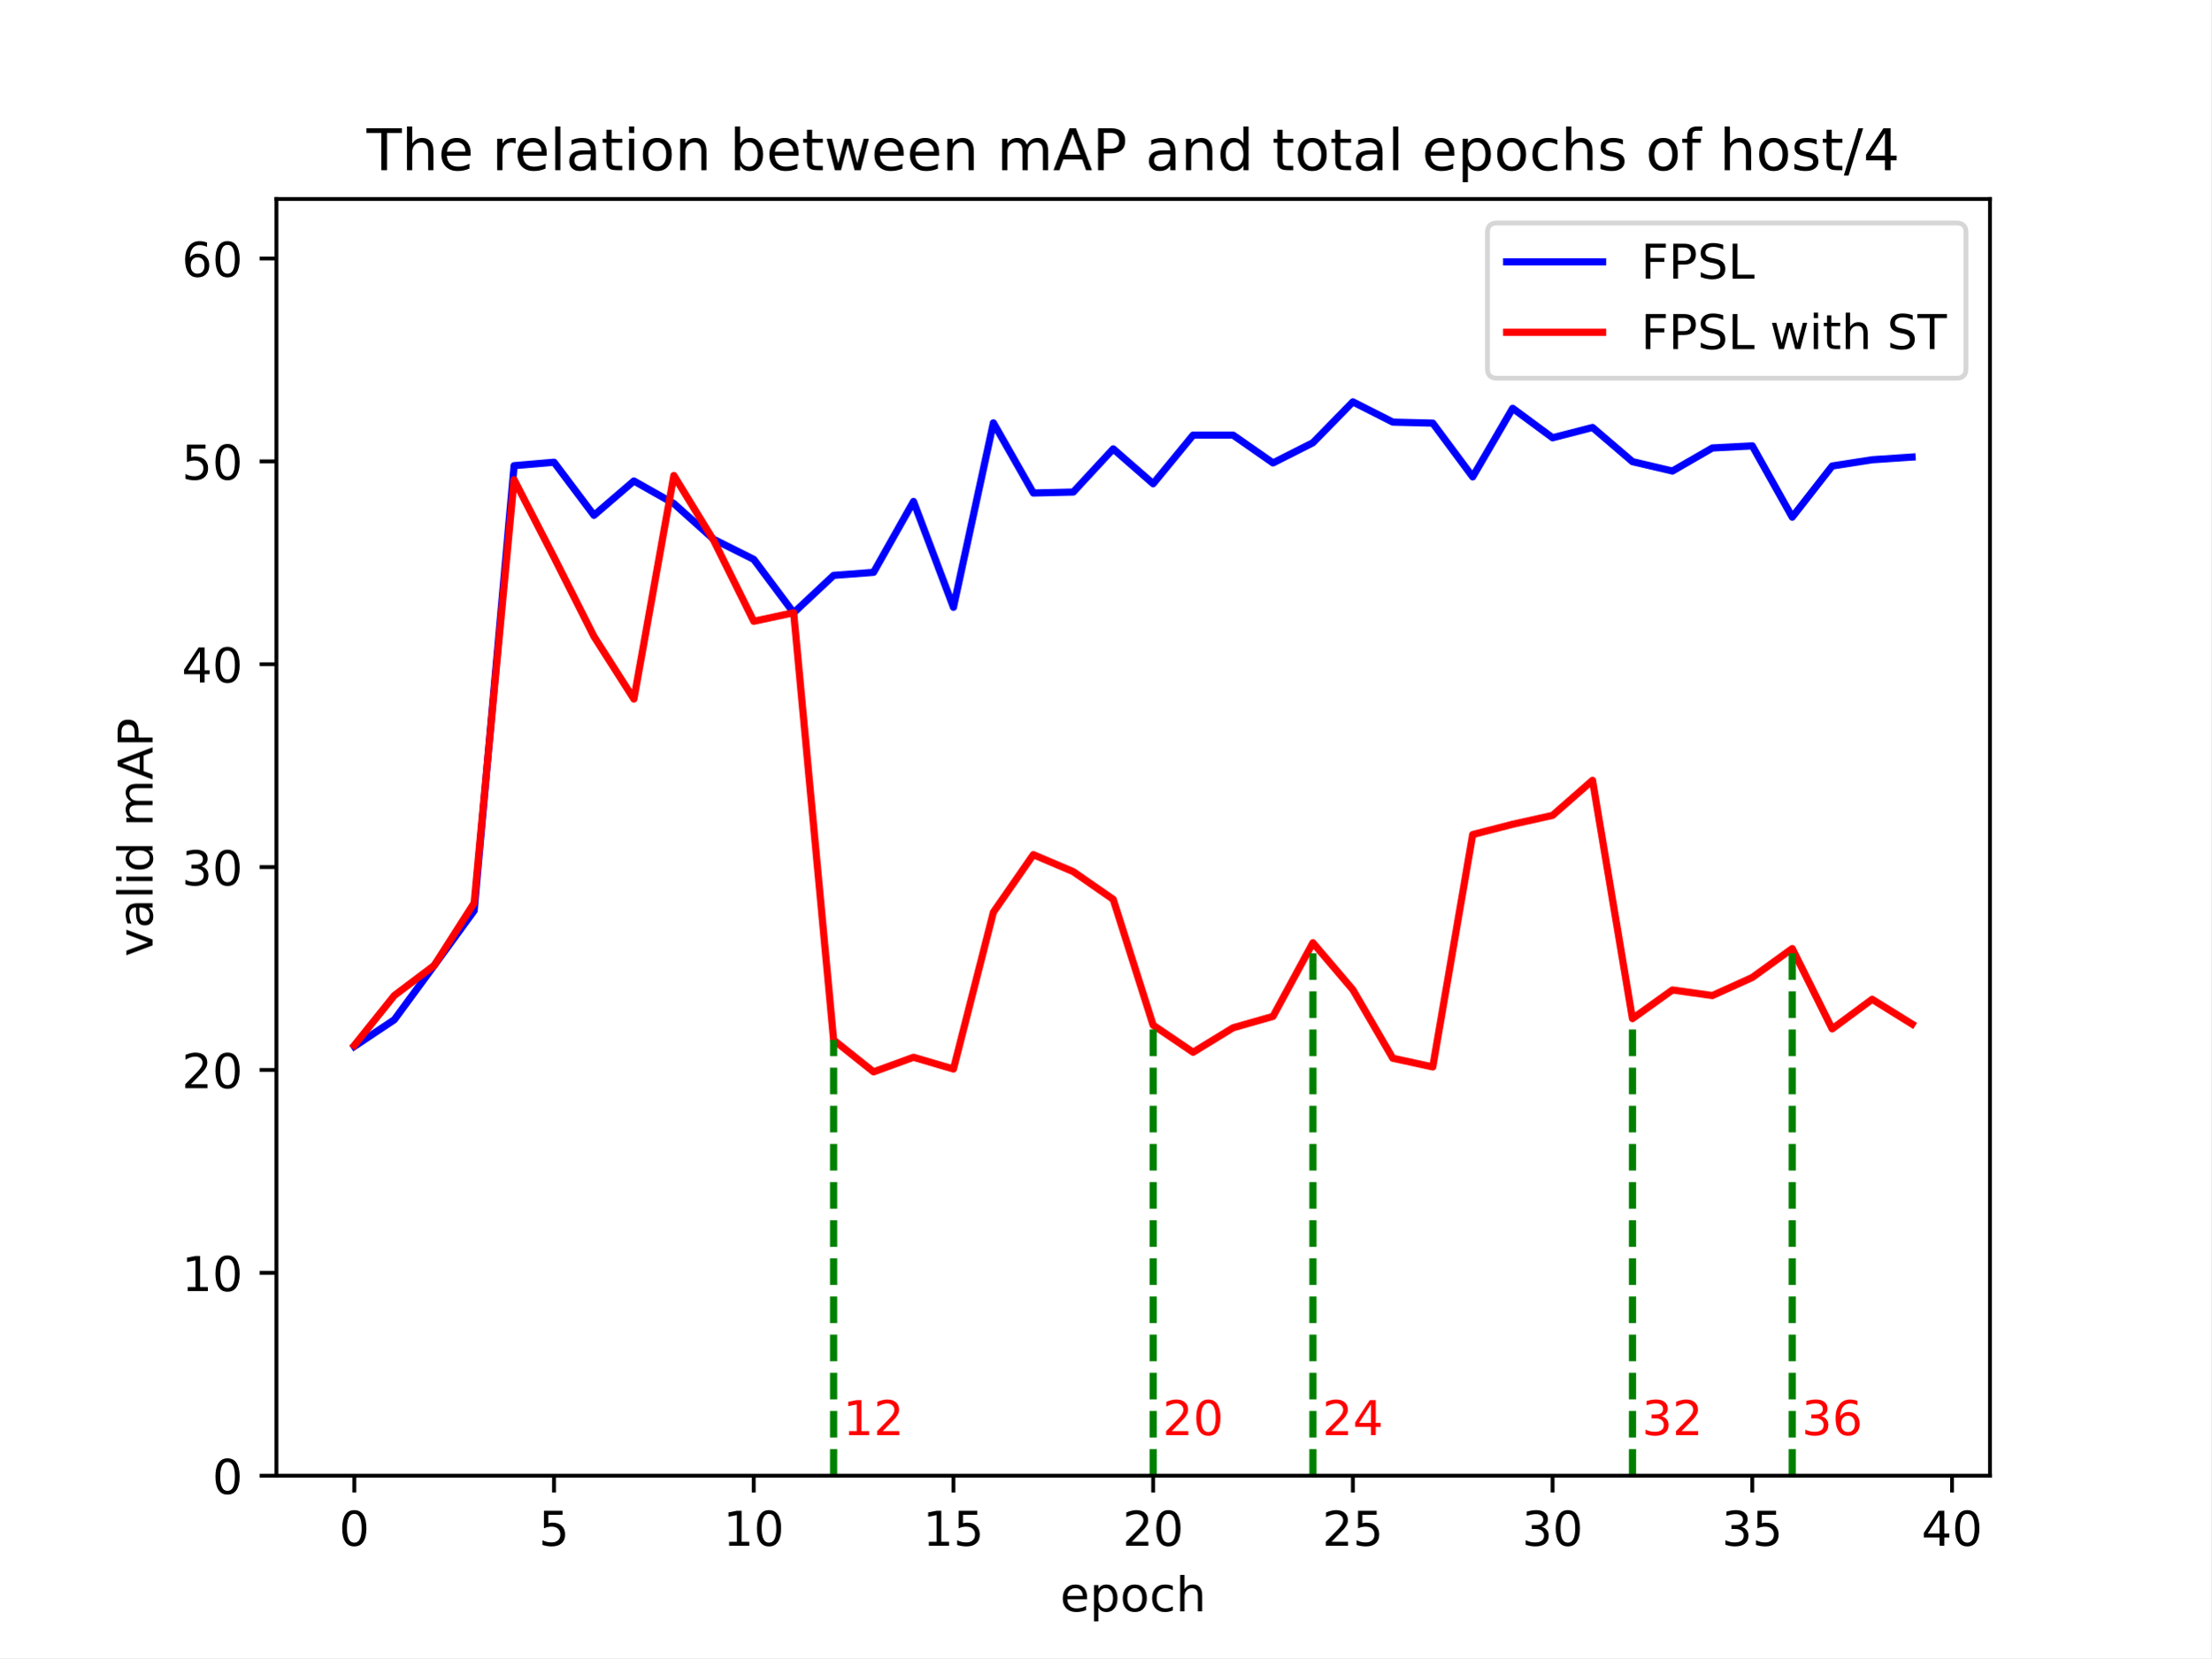
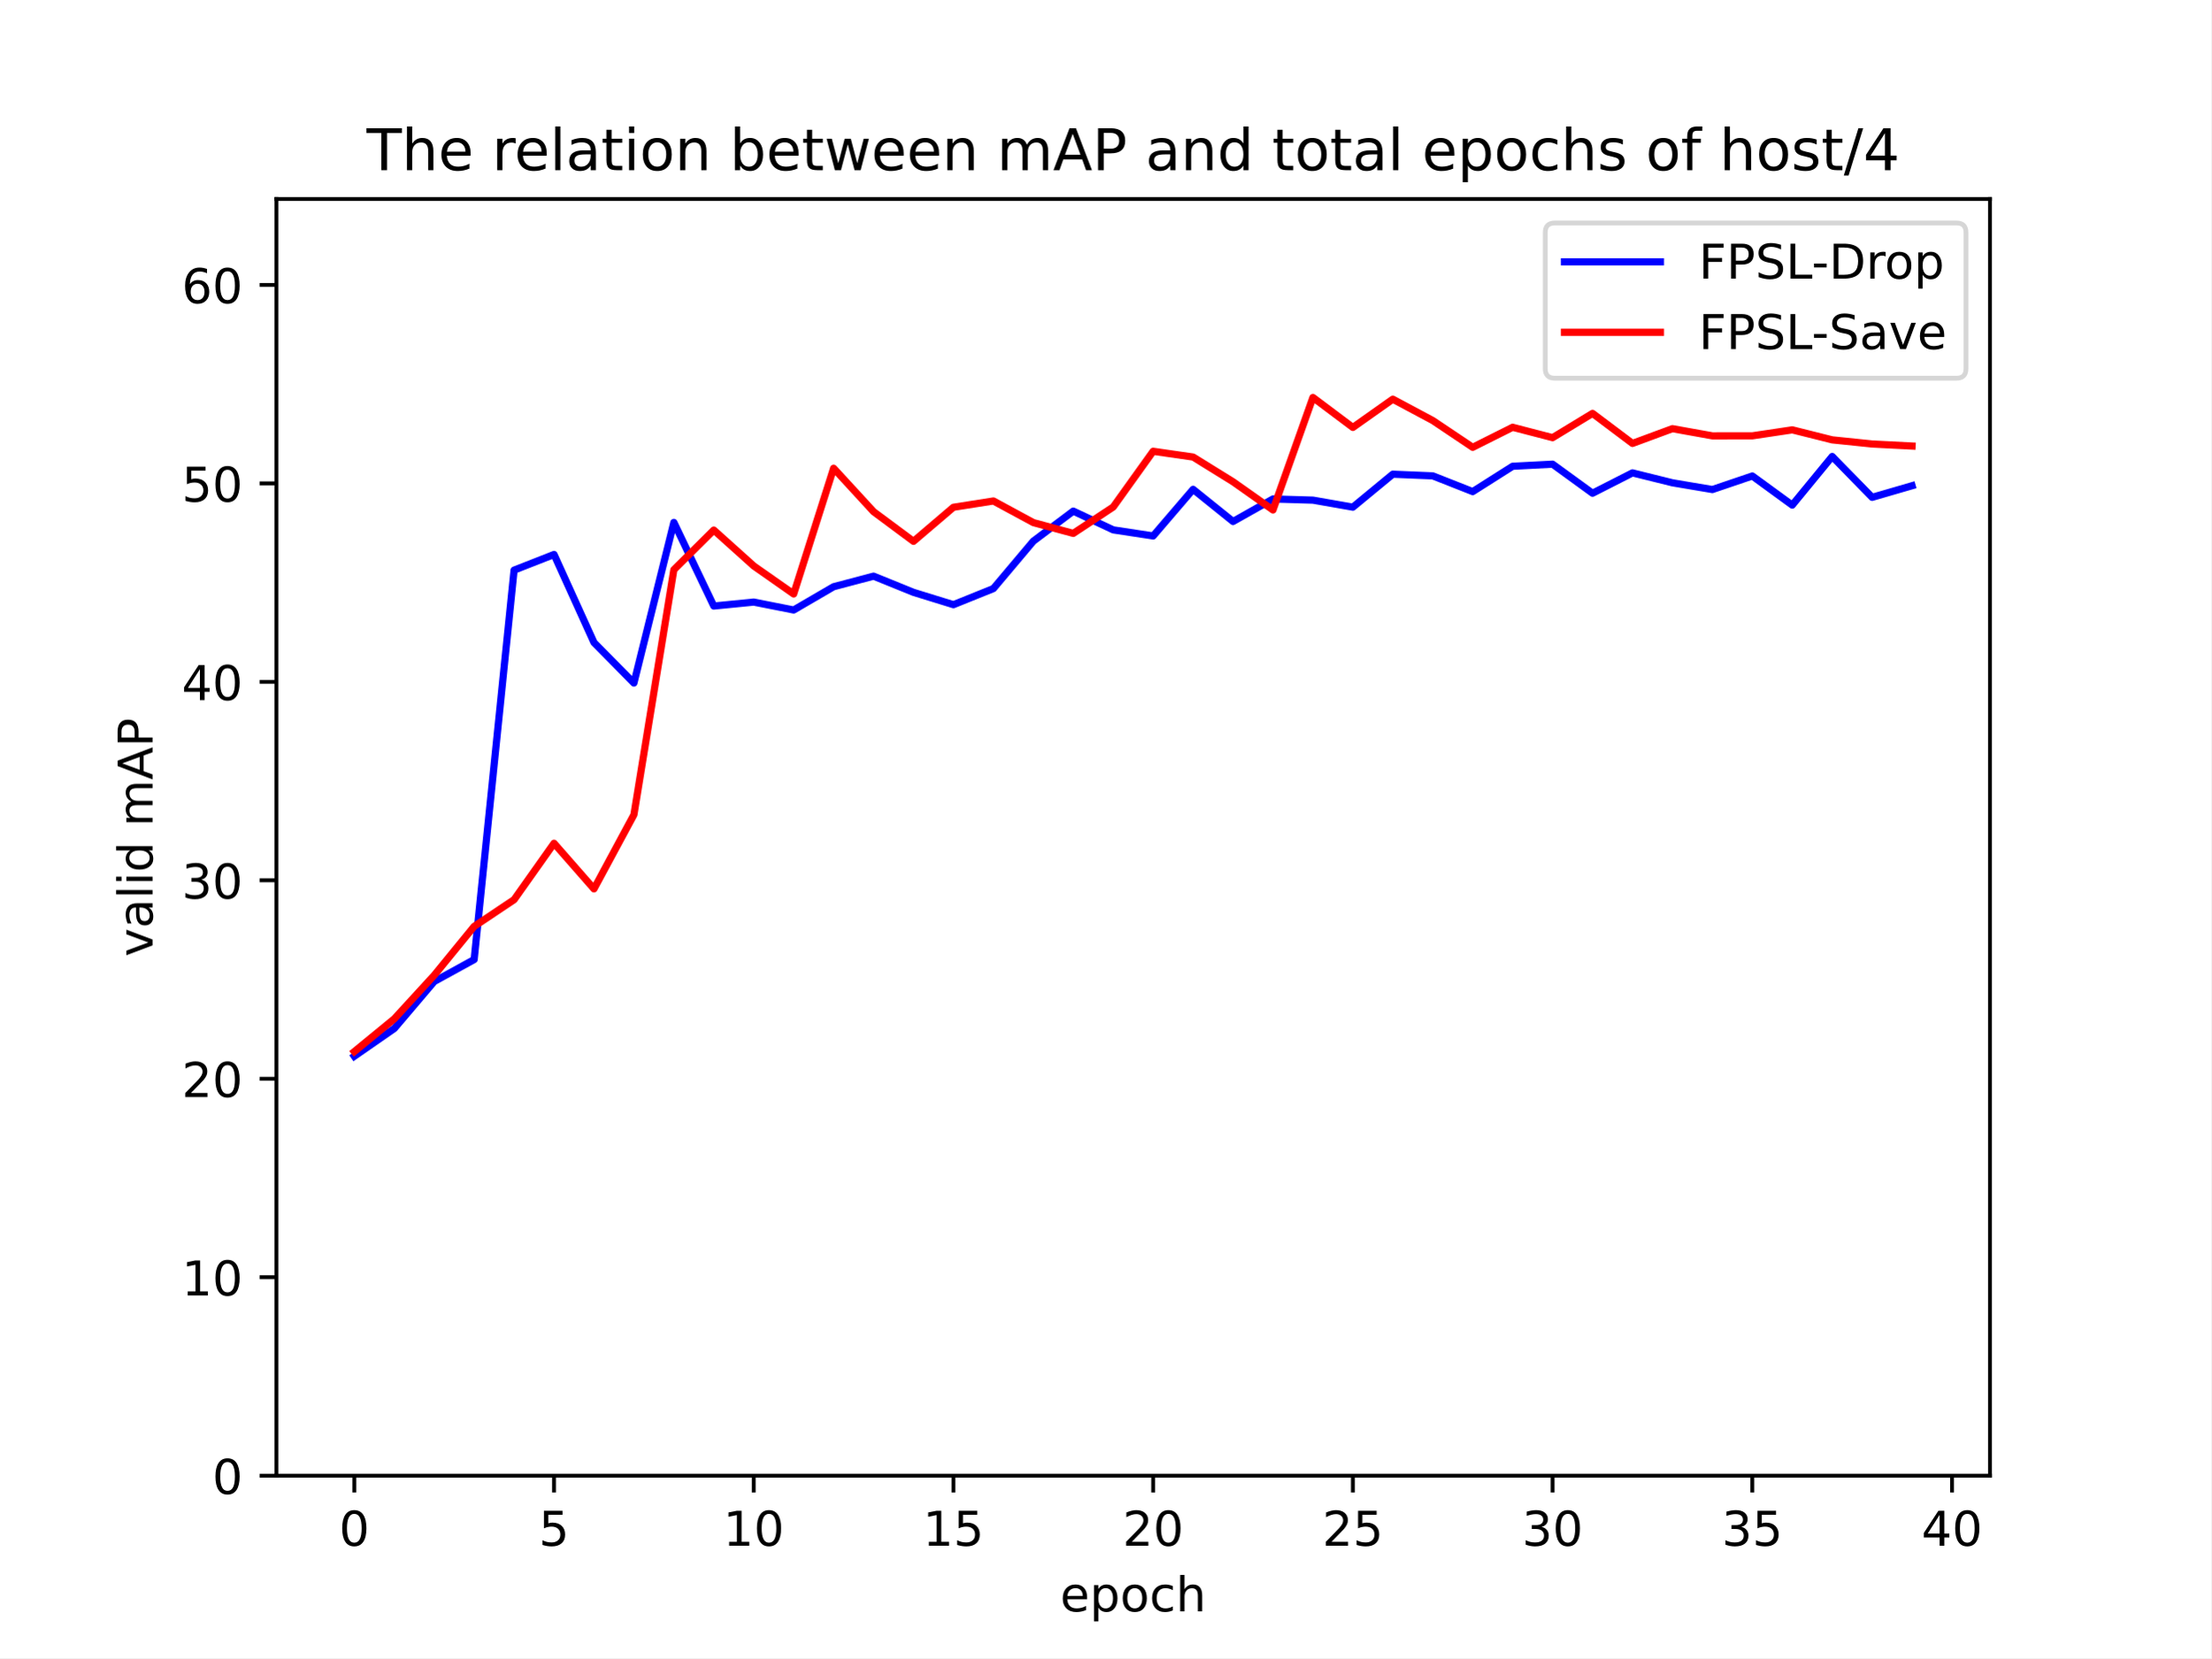
<svg xmlns="http://www.w3.org/2000/svg" xmlns:xlink="http://www.w3.org/1999/xlink" width="460.8pt" height="345.6pt" viewBox="0 0 460.8 345.6" version="1.1">
  <defs>
    <style type="text/css">*{stroke-linejoin: round; stroke-linecap: butt}</style>
  </defs>
  <g id="figure_1">
    <g id="patch_1">
      <path d="M 0 345.6  L 460.8 345.6  L 460.8 0  L 0 0  z " style="fill: #ffffff" />
    </g>
    <g id="axes_1">
      <g id="patch_2">
        <path d="M 57.6 307.584  L 414.72 307.584  L 414.72 41.472  L 57.6 41.472  z " style="fill: #ffffff" />
      </g>
      <g id="matplotlib.axis_1">
        <g id="xtick_1">
          <g id="line2d_1">
            <defs>
-               <path id="m790836c23d" d="M 0 0  L 0 3.5  " style="stroke: #000000; stroke-width: 0.8" />
+               <path id="m283489d5fb" d="M 0 0  L 0 3.5  " style="stroke: #000000; stroke-width: 0.8" />
            </defs>
            <g>
-               <use xlink:href="#m790836c23d" x="73.833" y="307.584" style="stroke: #000000; stroke-width: 0.8" />
+               <use xlink:href="#m283489d5fb" x="73.833" y="307.584" style="stroke: #000000; stroke-width: 0.8" />
            </g>
          </g>
          <g id="text_1">
            <g transform="translate(70.65148 322.1824) scale(0.1 -0.1)">
              <defs>
                <path id="DejaVuSans-30" d="M 2034 4250  Q 1547 4250 1301 3770  Q 1056 3291 1056 2328  Q 1056 1369 1301 889  Q 1547 409 2034 409  Q 2525 409 2770 889  Q 3016 1369 3016 2328  Q 3016 3291 2770 3770  Q 2525 4250 2034 4250  z M 2034 4750  Q 2819 4750 3233 4129  Q 3647 3509 3647 2328  Q 3647 1150 3233 529  Q 2819 -91 2034 -91  Q 1250 -91 836 529  Q 422 1150 422 2328  Q 422 3509 836 4129  Q 1250 4750 2034 4750  z " transform="scale(0.015625)" />
              </defs>
              <use xlink:href="#DejaVuSans-30" />
            </g>
          </g>
        </g>
        <g id="xtick_2">
          <g id="line2d_2">
            <g>
-               <use xlink:href="#m790836c23d" x="115.455" y="307.584" style="stroke: #000000; stroke-width: 0.8" />
+               <use xlink:href="#m283489d5fb" x="115.455" y="307.584" style="stroke: #000000; stroke-width: 0.8" />
            </g>
          </g>
          <g id="text_2">
            <g transform="translate(112.2739 322.1824) scale(0.1 -0.1)">
              <defs>
                <path id="DejaVuSans-35" d="M 691 4666  L 3169 4666  L 3169 4134  L 1269 4134  L 1269 2991  Q 1406 3038 1543 3061  Q 1681 3084 1819 3084  Q 2600 3084 3056 2656  Q 3513 2228 3513 1497  Q 3513 744 3044 326  Q 2575 -91 1722 -91  Q 1428 -91 1123 -41  Q 819 9 494 109  L 494 744  Q 775 591 1075 516  Q 1375 441 1709 441  Q 2250 441 2565 725  Q 2881 1009 2881 1497  Q 2881 1984 2565 2268  Q 2250 2553 1709 2553  Q 1456 2553 1204 2497  Q 953 2441 691 2322  L 691 4666  z " transform="scale(0.015625)" />
              </defs>
              <use xlink:href="#DejaVuSans-35" />
            </g>
          </g>
        </g>
        <g id="xtick_3">
          <g id="line2d_3">
            <g>
-               <use xlink:href="#m790836c23d" x="157.077" y="307.584" style="stroke: #000000; stroke-width: 0.8" />
+               <use xlink:href="#m283489d5fb" x="157.077" y="307.584" style="stroke: #000000; stroke-width: 0.8" />
            </g>
          </g>
          <g id="text_3">
            <g transform="translate(150.715 322.1824) scale(0.1 -0.1)">
              <defs>
                <path id="DejaVuSans-31" d="M 794 531  L 1825 531  L 1825 4091  L 703 3866  L 703 4441  L 1819 4666  L 2450 4666  L 2450 531  L 3481 531  L 3481 0  L 794 0  L 794 531  z " transform="scale(0.015625)" />
              </defs>
              <use xlink:href="#DejaVuSans-31" />
              <use xlink:href="#DejaVuSans-30" x="63.623" />
            </g>
          </g>
        </g>
        <g id="xtick_4">
          <g id="line2d_4">
            <g>
-               <use xlink:href="#m790836c23d" x="198.7" y="307.584" style="stroke: #000000; stroke-width: 0.8" />
+               <use xlink:href="#m283489d5fb" x="198.7" y="307.584" style="stroke: #000000; stroke-width: 0.8" />
            </g>
          </g>
          <g id="text_4">
            <g transform="translate(192.3374 322.1824) scale(0.1 -0.1)">
              <use xlink:href="#DejaVuSans-31" />
              <use xlink:href="#DejaVuSans-35" x="63.623" />
            </g>
          </g>
        </g>
        <g id="xtick_5">
          <g id="line2d_5">
            <g>
-               <use xlink:href="#m790836c23d" x="240.322" y="307.584" style="stroke: #000000; stroke-width: 0.8" />
+               <use xlink:href="#m283489d5fb" x="240.322" y="307.584" style="stroke: #000000; stroke-width: 0.8" />
            </g>
          </g>
          <g id="text_5">
            <g transform="translate(233.9597 322.1824) scale(0.1 -0.1)">
              <defs>
                <path id="DejaVuSans-32" d="M 1228 531  L 3431 531  L 3431 0  L 469 0  L 469 531  Q 828 903 1448 1529  Q 2069 2156 2228 2338  Q 2531 2678 2651 2914  Q 2772 3150 2772 3378  Q 2772 3750 2511 3984  Q 2250 4219 1831 4219  Q 1534 4219 1204 4116  Q 875 4013 500 3803  L 500 4441  Q 881 4594 1212 4672  Q 1544 4750 1819 4750  Q 2544 4750 2975 4387  Q 3406 4025 3406 3419  Q 3406 3131 3298 2873  Q 3191 2616 2906 2266  Q 2828 2175 2409 1742  Q 1991 1309 1228 531  z " transform="scale(0.015625)" />
              </defs>
              <use xlink:href="#DejaVuSans-32" />
              <use xlink:href="#DejaVuSans-30" x="63.623" />
            </g>
          </g>
        </g>
        <g id="xtick_6">
          <g id="line2d_6">
            <g>
-               <use xlink:href="#m790836c23d" x="281.945" y="307.584" style="stroke: #000000; stroke-width: 0.8" />
+               <use xlink:href="#m283489d5fb" x="281.945" y="307.584" style="stroke: #000000; stroke-width: 0.8" />
            </g>
          </g>
          <g id="text_6">
            <g transform="translate(275.5821 322.1824) scale(0.1 -0.1)">
              <use xlink:href="#DejaVuSans-32" />
              <use xlink:href="#DejaVuSans-35" x="63.623" />
            </g>
          </g>
        </g>
        <g id="xtick_7">
          <g id="line2d_7">
            <g>
-               <use xlink:href="#m790836c23d" x="323.567" y="307.584" style="stroke: #000000; stroke-width: 0.8" />
+               <use xlink:href="#m283489d5fb" x="323.567" y="307.584" style="stroke: #000000; stroke-width: 0.8" />
            </g>
          </g>
          <g id="text_7">
            <g transform="translate(317.2045 322.1824) scale(0.1 -0.1)">
              <defs>
                <path id="DejaVuSans-33" d="M 2597 2516  Q 3050 2419 3304 2112  Q 3559 1806 3559 1356  Q 3559 666 3084 287  Q 2609 -91 1734 -91  Q 1441 -91 1130 -33  Q 819 25 488 141  L 488 750  Q 750 597 1062 519  Q 1375 441 1716 441  Q 2309 441 2620 675  Q 2931 909 2931 1356  Q 2931 1769 2642 2001  Q 2353 2234 1838 2234  L 1294 2234  L 1294 2753  L 1863 2753  Q 2328 2753 2575 2939  Q 2822 3125 2822 3475  Q 2822 3834 2567 4026  Q 2313 4219 1838 4219  Q 1578 4219 1281 4162  Q 984 4106 628 3988  L 628 4550  Q 988 4650 1302 4700  Q 1616 4750 1894 4750  Q 2613 4750 3031 4423  Q 3450 4097 3450 3541  Q 3450 3153 3228 2886  Q 3006 2619 2597 2516  z " transform="scale(0.015625)" />
              </defs>
              <use xlink:href="#DejaVuSans-33" />
              <use xlink:href="#DejaVuSans-30" x="63.623" />
            </g>
          </g>
        </g>
        <g id="xtick_8">
          <g id="line2d_8">
            <g>
-               <use xlink:href="#m790836c23d" x="365.189" y="307.584" style="stroke: #000000; stroke-width: 0.8" />
+               <use xlink:href="#m283489d5fb" x="365.189" y="307.584" style="stroke: #000000; stroke-width: 0.8" />
            </g>
          </g>
          <g id="text_8">
            <g transform="translate(358.8269 322.1824) scale(0.1 -0.1)">
              <use xlink:href="#DejaVuSans-33" />
              <use xlink:href="#DejaVuSans-35" x="63.623" />
            </g>
          </g>
        </g>
        <g id="xtick_9">
          <g id="line2d_9">
            <g>
-               <use xlink:href="#m790836c23d" x="406.812" y="307.584" style="stroke: #000000; stroke-width: 0.8" />
+               <use xlink:href="#m283489d5fb" x="406.812" y="307.584" style="stroke: #000000; stroke-width: 0.8" />
            </g>
          </g>
          <g id="text_9">
            <g transform="translate(400.4492 322.1824) scale(0.1 -0.1)">
              <defs>
                <path id="DejaVuSans-34" d="M 2419 4116  L 825 1625  L 2419 1625  L 2419 4116  z M 2253 4666  L 3047 4666  L 3047 1625  L 3713 1625  L 3713 1100  L 3047 1100  L 3047 0  L 2419 0  L 2419 1100  L 313 1100  L 313 1709  L 2253 4666  z " transform="scale(0.015625)" />
              </defs>
              <use xlink:href="#DejaVuSans-34" />
              <use xlink:href="#DejaVuSans-30" x="63.623" />
            </g>
          </g>
        </g>
        <g id="text_10">
          <g transform="translate(220.9319 335.8606) scale(0.1 -0.1)">
            <defs>
              <path id="DejaVuSans-65" d="M 3597 1894  L 3597 1613  L 953 1613  Q 991 1019 1311 708  Q 1631 397 2203 397  Q 2534 397 2845 478  Q 3156 559 3463 722  L 3463 178  Q 3153 47 2828 -22  Q 2503 -91 2169 -91  Q 1331 -91 842 396  Q 353 884 353 1716  Q 353 2575 817 3079  Q 1281 3584 2069 3584  Q 2775 3584 3186 3129  Q 3597 2675 3597 1894  z M 3022 2063  Q 3016 2534 2758 2815  Q 2500 3097 2075 3097  Q 1594 3097 1305 2825  Q 1016 2553 972 2059  L 3022 2063  z " transform="scale(0.015625)" />
              <path id="DejaVuSans-70" d="M 1159 525  L 1159 -1331  L 581 -1331  L 581 3500  L 1159 3500  L 1159 2969  Q 1341 3281 1617 3432  Q 1894 3584 2278 3584  Q 2916 3584 3314 3078  Q 3713 2572 3713 1747  Q 3713 922 3314 415  Q 2916 -91 2278 -91  Q 1894 -91 1617 61  Q 1341 213 1159 525  z M 3116 1747  Q 3116 2381 2855 2742  Q 2594 3103 2138 3103  Q 1681 3103 1420 2742  Q 1159 2381 1159 1747  Q 1159 1113 1420 752  Q 1681 391 2138 391  Q 2594 391 2855 752  Q 3116 1113 3116 1747  z " transform="scale(0.015625)" />
              <path id="DejaVuSans-6f" d="M 1959 3097  Q 1497 3097 1228 2736  Q 959 2375 959 1747  Q 959 1119 1226 758  Q 1494 397 1959 397  Q 2419 397 2687 759  Q 2956 1122 2956 1747  Q 2956 2369 2687 2733  Q 2419 3097 1959 3097  z M 1959 3584  Q 2709 3584 3137 3096  Q 3566 2609 3566 1747  Q 3566 888 3137 398  Q 2709 -91 1959 -91  Q 1206 -91 779 398  Q 353 888 353 1747  Q 353 2609 779 3096  Q 1206 3584 1959 3584  z " transform="scale(0.015625)" />
              <path id="DejaVuSans-63" d="M 3122 3366  L 3122 2828  Q 2878 2963 2633 3030  Q 2388 3097 2138 3097  Q 1578 3097 1268 2742  Q 959 2388 959 1747  Q 959 1106 1268 751  Q 1578 397 2138 397  Q 2388 397 2633 464  Q 2878 531 3122 666  L 3122 134  Q 2881 22 2623 -34  Q 2366 -91 2075 -91  Q 1284 -91 818 406  Q 353 903 353 1747  Q 353 2603 823 3093  Q 1294 3584 2113 3584  Q 2378 3584 2631 3529  Q 2884 3475 3122 3366  z " transform="scale(0.015625)" />
              <path id="DejaVuSans-68" d="M 3513 2113  L 3513 0  L 2938 0  L 2938 2094  Q 2938 2591 2744 2837  Q 2550 3084 2163 3084  Q 1697 3084 1428 2787  Q 1159 2491 1159 1978  L 1159 0  L 581 0  L 581 4863  L 1159 4863  L 1159 2956  Q 1366 3272 1645 3428  Q 1925 3584 2291 3584  Q 2894 3584 3203 3211  Q 3513 2838 3513 2113  z " transform="scale(0.015625)" />
            </defs>
            <use xlink:href="#DejaVuSans-65" />
            <use xlink:href="#DejaVuSans-70" x="61.523" />
            <use xlink:href="#DejaVuSans-6f" x="125" />
            <use xlink:href="#DejaVuSans-63" x="186.182" />
            <use xlink:href="#DejaVuSans-68" x="241.162" />
          </g>
        </g>
      </g>
      <g id="matplotlib.axis_2">
        <g id="ytick_1">
          <g id="line2d_10">
            <defs>
-               <path id="m15e531de36" d="M 0 0  L -3.5 0  " style="stroke: #000000; stroke-width: 0.8" />
+               <path id="m12f0f3128b" d="M 0 0  L -3.5 0  " style="stroke: #000000; stroke-width: 0.8" />
            </defs>
            <g>
-               <use xlink:href="#m15e531de36" x="57.6" y="307.584" style="stroke: #000000; stroke-width: 0.8" />
+               <use xlink:href="#m12f0f3128b" x="57.6" y="307.584" style="stroke: #000000; stroke-width: 0.8" />
            </g>
          </g>
          <g id="text_11">
            <g transform="translate(44.2375 311.3832) scale(0.1 -0.1)">
              <use xlink:href="#DejaVuSans-30" />
            </g>
          </g>
        </g>
        <g id="ytick_2">
          <g id="line2d_11">
            <g>
-               <use xlink:href="#m15e531de36" x="57.6" y="265.299" style="stroke: #000000; stroke-width: 0.8" />
+               <use xlink:href="#m12f0f3128b" x="57.6" y="266.217" style="stroke: #000000; stroke-width: 0.8" />
            </g>
          </g>
          <g id="text_12">
-             <g transform="translate(37.875 269.0982) scale(0.1 -0.1)">
+             <g transform="translate(37.875 270.0162) scale(0.1 -0.1)">
              <use xlink:href="#DejaVuSans-31" />
              <use xlink:href="#DejaVuSans-30" x="63.623" />
            </g>
          </g>
        </g>
        <g id="ytick_3">
          <g id="line2d_12">
            <g>
-               <use xlink:href="#m15e531de36" x="57.6" y="223.014" style="stroke: #000000; stroke-width: 0.8" />
+               <use xlink:href="#m12f0f3128b" x="57.6" y="224.85" style="stroke: #000000; stroke-width: 0.8" />
            </g>
          </g>
          <g id="text_13">
-             <g transform="translate(37.875 226.8131) scale(0.1 -0.1)">
+             <g transform="translate(37.875 228.6493) scale(0.1 -0.1)">
              <use xlink:href="#DejaVuSans-32" />
              <use xlink:href="#DejaVuSans-30" x="63.623" />
            </g>
          </g>
        </g>
        <g id="ytick_4">
          <g id="line2d_13">
            <g>
-               <use xlink:href="#m15e531de36" x="57.6" y="180.729" style="stroke: #000000; stroke-width: 0.8" />
+               <use xlink:href="#m12f0f3128b" x="57.6" y="183.483" style="stroke: #000000; stroke-width: 0.8" />
            </g>
          </g>
          <g id="text_14">
-             <g transform="translate(37.875 184.5281) scale(0.1 -0.1)">
+             <g transform="translate(37.875 187.2823) scale(0.1 -0.1)">
              <use xlink:href="#DejaVuSans-33" />
              <use xlink:href="#DejaVuSans-30" x="63.623" />
            </g>
          </g>
        </g>
        <g id="ytick_5">
          <g id="line2d_14">
            <g>
-               <use xlink:href="#m15e531de36" x="57.6" y="138.444" style="stroke: #000000; stroke-width: 0.8" />
+               <use xlink:href="#m12f0f3128b" x="57.6" y="142.116" style="stroke: #000000; stroke-width: 0.8" />
            </g>
          </g>
          <g id="text_15">
-             <g transform="translate(37.875 142.243) scale(0.1 -0.1)">
+             <g transform="translate(37.875 145.9153) scale(0.1 -0.1)">
              <use xlink:href="#DejaVuSans-34" />
              <use xlink:href="#DejaVuSans-30" x="63.623" />
            </g>
          </g>
        </g>
        <g id="ytick_6">
          <g id="line2d_15">
            <g>
-               <use xlink:href="#m15e531de36" x="57.6" y="96.159" style="stroke: #000000; stroke-width: 0.8" />
+               <use xlink:href="#m12f0f3128b" x="57.6" y="100.749" style="stroke: #000000; stroke-width: 0.8" />
            </g>
          </g>
          <g id="text_16">
-             <g transform="translate(37.875 99.95799) scale(0.1 -0.1)">
+             <g transform="translate(37.875 104.5483) scale(0.1 -0.1)">
              <use xlink:href="#DejaVuSans-35" />
              <use xlink:href="#DejaVuSans-30" x="63.623" />
            </g>
          </g>
        </g>
        <g id="ytick_7">
          <g id="line2d_16">
            <g>
-               <use xlink:href="#m15e531de36" x="57.6" y="53.874" style="stroke: #000000; stroke-width: 0.8" />
+               <use xlink:href="#m12f0f3128b" x="57.6" y="59.382" style="stroke: #000000; stroke-width: 0.8" />
            </g>
          </g>
          <g id="text_17">
-             <g transform="translate(37.875 57.67295) scale(0.1 -0.1)">
+             <g transform="translate(37.875 63.18137) scale(0.1 -0.1)">
              <defs>
                <path id="DejaVuSans-36" d="M 2113 2584  Q 1688 2584 1439 2293  Q 1191 2003 1191 1497  Q 1191 994 1439 701  Q 1688 409 2113 409  Q 2538 409 2786 701  Q 3034 994 3034 1497  Q 3034 2003 2786 2293  Q 2538 2584 2113 2584  z M 3366 4563  L 3366 3988  Q 3128 4100 2886 4159  Q 2644 4219 2406 4219  Q 1781 4219 1451 3797  Q 1122 3375 1075 2522  Q 1259 2794 1537 2939  Q 1816 3084 2150 3084  Q 2853 3084 3261 2657  Q 3669 2231 3669 1497  Q 3669 778 3244 343  Q 2819 -91 2113 -91  Q 1303 -91 875 529  Q 447 1150 447 2328  Q 447 3434 972 4092  Q 1497 4750 2381 4750  Q 2619 4750 2861 4703  Q 3103 4656 3366 4563  z " transform="scale(0.015625)" />
              </defs>
              <use xlink:href="#DejaVuSans-36" />
              <use xlink:href="#DejaVuSans-30" x="63.623" />
            </g>
          </g>
        </g>
        <g id="text_18">
          <g transform="translate(31.79531 199.3983) rotate(-90) scale(0.1 -0.1)">
            <defs>
              <path id="DejaVuSans-76" d="M 191 3500  L 800 3500  L 1894 563  L 2988 3500  L 3597 3500  L 2284 0  L 1503 0  L 191 3500  z " transform="scale(0.015625)" />
              <path id="DejaVuSans-61" d="M 2194 1759  Q 1497 1759 1228 1600  Q 959 1441 959 1056  Q 959 750 1161 570  Q 1363 391 1709 391  Q 2188 391 2477 730  Q 2766 1069 2766 1631  L 2766 1759  L 2194 1759  z M 3341 1997  L 3341 0  L 2766 0  L 2766 531  Q 2569 213 2275 61  Q 1981 -91 1556 -91  Q 1019 -91 701 211  Q 384 513 384 1019  Q 384 1609 779 1909  Q 1175 2209 1959 2209  L 2766 2209  L 2766 2266  Q 2766 2663 2505 2880  Q 2244 3097 1772 3097  Q 1472 3097 1187 3025  Q 903 2953 641 2809  L 641 3341  Q 956 3463 1253 3523  Q 1550 3584 1831 3584  Q 2591 3584 2966 3190  Q 3341 2797 3341 1997  z " transform="scale(0.015625)" />
              <path id="DejaVuSans-6c" d="M 603 4863  L 1178 4863  L 1178 0  L 603 0  L 603 4863  z " transform="scale(0.015625)" />
              <path id="DejaVuSans-69" d="M 603 3500  L 1178 3500  L 1178 0  L 603 0  L 603 3500  z M 603 4863  L 1178 4863  L 1178 4134  L 603 4134  L 603 4863  z " transform="scale(0.015625)" />
              <path id="DejaVuSans-64" d="M 2906 2969  L 2906 4863  L 3481 4863  L 3481 0  L 2906 0  L 2906 525  Q 2725 213 2448 61  Q 2172 -91 1784 -91  Q 1150 -91 751 415  Q 353 922 353 1747  Q 353 2572 751 3078  Q 1150 3584 1784 3584  Q 2172 3584 2448 3432  Q 2725 3281 2906 2969  z M 947 1747  Q 947 1113 1208 752  Q 1469 391 1925 391  Q 2381 391 2643 752  Q 2906 1113 2906 1747  Q 2906 2381 2643 2742  Q 2381 3103 1925 3103  Q 1469 3103 1208 2742  Q 947 2381 947 1747  z " transform="scale(0.015625)" />
              <path id="DejaVuSans-20" transform="scale(0.015625)" />
              <path id="DejaVuSans-6d" d="M 3328 2828  Q 3544 3216 3844 3400  Q 4144 3584 4550 3584  Q 5097 3584 5394 3201  Q 5691 2819 5691 2113  L 5691 0  L 5113 0  L 5113 2094  Q 5113 2597 4934 2840  Q 4756 3084 4391 3084  Q 3944 3084 3684 2787  Q 3425 2491 3425 1978  L 3425 0  L 2847 0  L 2847 2094  Q 2847 2600 2669 2842  Q 2491 3084 2119 3084  Q 1678 3084 1418 2786  Q 1159 2488 1159 1978  L 1159 0  L 581 0  L 581 3500  L 1159 3500  L 1159 2956  Q 1356 3278 1631 3431  Q 1906 3584 2284 3584  Q 2666 3584 2933 3390  Q 3200 3197 3328 2828  z " transform="scale(0.015625)" />
              <path id="DejaVuSans-41" d="M 2188 4044  L 1331 1722  L 3047 1722  L 2188 4044  z M 1831 4666  L 2547 4666  L 4325 0  L 3669 0  L 3244 1197  L 1141 1197  L 716 0  L 50 0  L 1831 4666  z " transform="scale(0.015625)" />
              <path id="DejaVuSans-50" d="M 1259 4147  L 1259 2394  L 2053 2394  Q 2494 2394 2734 2622  Q 2975 2850 2975 3272  Q 2975 3691 2734 3919  Q 2494 4147 2053 4147  L 1259 4147  z M 628 4666  L 2053 4666  Q 2838 4666 3239 4311  Q 3641 3956 3641 3272  Q 3641 2581 3239 2228  Q 2838 1875 2053 1875  L 1259 1875  L 1259 0  L 628 0  L 628 4666  z " transform="scale(0.015625)" />
            </defs>
            <use xlink:href="#DejaVuSans-76" />
            <use xlink:href="#DejaVuSans-61" x="59.18" />
            <use xlink:href="#DejaVuSans-6c" x="120.459" />
            <use xlink:href="#DejaVuSans-69" x="148.242" />
            <use xlink:href="#DejaVuSans-64" x="176.025" />
            <use xlink:href="#DejaVuSans-20" x="239.502" />
            <use xlink:href="#DejaVuSans-6d" x="271.289" />
            <use xlink:href="#DejaVuSans-41" x="368.701" />
            <use xlink:href="#DejaVuSans-50" x="437.109" />
          </g>
        </g>
      </g>
      <g id="line2d_17">
-         <path d="M 73.833 218.11  L 82.157 212.556  L 90.482 201.237  L 98.806 189.805  L 107.131 97.058  L 115.455 96.342  L 123.78 107.401  L 132.104 100.246  L 140.429 104.951  L 148.753 112.421  L 157.077 116.58  L 165.402 127.721  L 173.726 119.921  L 182.051 119.289  L 190.375 104.523  L 198.7 126.571  L 207.024 88.132  L 215.349 102.754  L 223.673 102.553  L 231.998 93.558  L 240.322 100.817  L 248.647 90.684  L 256.971 90.684  L 265.296 96.482  L 273.62 92.275  L 281.945 83.757  L 290.269 87.977  L 298.594 88.187  L 306.918 99.392  L 315.243 85.1  L 323.567 91.239  L 331.891 89.094  L 340.216 96.217  L 348.54 98.171  L 356.865 93.367  L 365.189 92.93  L 373.514 107.783  L 381.838 97.125  L 390.163 95.821  L 398.487 95.26  " clip-path="url(#pf2107ad6f7)" style="fill: none; stroke: #0000ff; stroke-width: 1.5; stroke-linecap: square" />
+         <path d="M 73.833 220.157  L 82.157 214.379  L 90.482 204.578  L 98.806 200.006  L 107.131 118.831  L 115.455 115.568  L 123.78 133.924  L 132.104 142.365  L 140.429 108.884  L 148.753 126.314  L 157.077 125.489  L 165.402 127.137  L 173.726 122.288  L 182.051 120.085  L 190.375 123.461  L 198.7 126.03  L 207.024 122.673  L 215.349 112.787  L 223.673 106.53  L 231.998 110.436  L 240.322 111.705  L 248.647 101.99  L 256.971 108.69  L 265.296 103.993  L 273.62 104.238  L 281.945 105.702  L 290.269 98.832  L 298.594 99.178  L 306.918 102.46  L 315.243 97.18  L 323.567 96.744  L 331.891 102.797  L 340.216 98.557  L 348.54 100.622  L 356.865 102.031  L 365.189 99.204  L 373.514 105.276  L 381.838 95.141  L 390.163 103.653  L 398.487 101.232  " clip-path="url(#p88219ee0ce)" style="fill: none; stroke: #0000ff; stroke-width: 1.5; stroke-linecap: square" />
      </g>
      <g id="line2d_18">
-         <path d="M 73.833 217.891  L 82.157 207.51  L 90.482 201.239  L 98.806 188.205  L 107.131 99.98  L 115.455 116.152  L 123.78 132.664  L 132.104 145.699  L 140.429 99.102  L 148.753 112.686  L 157.077 129.491  L 165.402 127.711  L 173.726 216.764  L 182.051 223.413  L 190.375 220.373  L 198.7 222.819  L 207.024 190.134  L 215.349 178.137  L 223.673 181.681  L 231.998 187.453  L 240.322 213.681  L 248.647 219.325  L 256.971 214.229  L 265.296 211.851  L 273.62 196.503  L 281.945 206.287  L 290.269 220.577  L 298.594 222.383  L 306.918 173.945  L 315.243 171.8  L 323.567 169.948  L 331.891 162.644  L 340.216 212.312  L 348.54 206.345  L 356.865 207.507  L 365.189 203.735  L 373.514 197.713  L 381.838 214.45  L 390.163 208.293  L 398.487 213.453  " clip-path="url(#pf2107ad6f7)" style="fill: none; stroke: #ff0000; stroke-width: 1.5; stroke-linecap: square" />
-       </g>
-       <g id="LineCollection_1">
-         <path d="M 173.726 307.584  L 173.726 216.764  " clip-path="url(#pf2107ad6f7)" style="fill: none; stroke-dasharray: 5.55,2.4; stroke-dashoffset: 0; stroke: #008000; stroke-width: 1.5" />
-         <path d="M 240.322 307.584  L 240.322 213.681  " clip-path="url(#pf2107ad6f7)" style="fill: none; stroke-dasharray: 5.55,2.4; stroke-dashoffset: 0; stroke: #008000; stroke-width: 1.5" />
-         <path d="M 273.62 307.584  L 273.62 196.503  " clip-path="url(#pf2107ad6f7)" style="fill: none; stroke-dasharray: 5.55,2.4; stroke-dashoffset: 0; stroke: #008000; stroke-width: 1.5" />
-         <path d="M 340.216 307.584  L 340.216 212.312  " clip-path="url(#pf2107ad6f7)" style="fill: none; stroke-dasharray: 5.55,2.4; stroke-dashoffset: 0; stroke: #008000; stroke-width: 1.5" />
-         <path d="M 373.514 307.584  L 373.514 197.713  " clip-path="url(#pf2107ad6f7)" style="fill: none; stroke-dasharray: 5.55,2.4; stroke-dashoffset: 0; stroke: #008000; stroke-width: 1.5" />
+         <path d="M 73.833 219.193  L 82.157 212.368  L 90.482 203.284  L 98.806 193.093  L 107.131 187.52  L 115.455 175.765  L 123.78 185.268  L 132.104 169.813  L 140.429 118.748  L 148.753 110.48  L 157.077 117.961  L 165.402 123.798  L 173.726 97.59  L 182.051 106.644  L 190.375 112.825  L 198.7 105.724  L 207.024 104.413  L 215.349 108.92  L 223.673 111.168  L 231.998 105.671  L 240.322 94.052  L 248.647 95.256  L 256.971 100.414  L 265.296 106.287  L 273.62 82.839  L 281.945 89.084  L 290.269 83.196  L 298.594 87.648  L 306.918 93.226  L 315.243 89.051  L 323.567 91.217  L 331.891 86.157  L 340.216 92.417  L 348.54 89.339  L 356.865 90.84  L 365.189 90.835  L 373.514 89.585  L 381.838 91.673  L 390.163 92.536  L 398.487 92.961  " clip-path="url(#p88219ee0ce)" style="fill: none; stroke: #ff0000; stroke-width: 1.5; stroke-linecap: square" />
      </g>
      <g id="patch_3">
        <path d="M 57.6 307.584  L 57.6 41.472  " style="fill: none; stroke: #000000; stroke-width: 0.8; stroke-linejoin: miter; stroke-linecap: square" />
      </g>
      <g id="patch_4">
        <path d="M 414.72 307.584  L 414.72 41.472  " style="fill: none; stroke: #000000; stroke-width: 0.8; stroke-linejoin: miter; stroke-linecap: square" />
      </g>
      <g id="patch_5">
        <path d="M 57.6 307.584  L 414.72 307.584  " style="fill: none; stroke: #000000; stroke-width: 0.8; stroke-linejoin: miter; stroke-linecap: square" />
      </g>
      <g id="patch_6">
        <path d="M 57.6 41.472  L 414.72 41.472  " style="fill: none; stroke: #000000; stroke-width: 0.8; stroke-linejoin: miter; stroke-linecap: square" />
      </g>
      <g id="text_19">
-         <g style="fill: #ff0000" transform="translate(175.6884 299.127) scale(0.1 -0.1)">
-           <use xlink:href="#DejaVuSans-31" />
-           <use xlink:href="#DejaVuSans-32" x="63.623" />
-         </g>
-       </g>
-       <g id="text_20">
-         <g style="fill: #ff0000" transform="translate(242.2842 299.127) scale(0.1 -0.1)">
-           <use xlink:href="#DejaVuSans-32" />
-           <use xlink:href="#DejaVuSans-30" x="63.623" />
-         </g>
-       </g>
-       <g id="text_21">
-         <g style="fill: #ff0000" transform="translate(275.5821 299.127) scale(0.1 -0.1)">
-           <use xlink:href="#DejaVuSans-32" />
-           <use xlink:href="#DejaVuSans-34" x="63.623" />
-         </g>
-       </g>
-       <g id="text_22">
-         <g style="fill: #ff0000" transform="translate(342.1779 299.127) scale(0.1 -0.1)">
-           <use xlink:href="#DejaVuSans-33" />
-           <use xlink:href="#DejaVuSans-32" x="63.623" />
-         </g>
-       </g>
-       <g id="text_23">
-         <g style="fill: #ff0000" transform="translate(375.4758 299.127) scale(0.1 -0.1)">
-           <use xlink:href="#DejaVuSans-33" />
-           <use xlink:href="#DejaVuSans-36" x="63.623" />
-         </g>
-       </g>
-       <g id="text_24">
        <g transform="translate(76.39219 35.472) scale(0.12 -0.12)">
          <defs>
            <path id="DejaVuSans-54" d="M -19 4666  L 3928 4666  L 3928 4134  L 2272 4134  L 2272 0  L 1638 0  L 1638 4134  L -19 4134  L -19 4666  z " transform="scale(0.015625)" />
            <path id="DejaVuSans-72" d="M 2631 2963  Q 2534 3019 2420 3045  Q 2306 3072 2169 3072  Q 1681 3072 1420 2755  Q 1159 2438 1159 1844  L 1159 0  L 581 0  L 581 3500  L 1159 3500  L 1159 2956  Q 1341 3275 1631 3429  Q 1922 3584 2338 3584  Q 2397 3584 2469 3576  Q 2541 3569 2628 3553  L 2631 2963  z " transform="scale(0.015625)" />
            <path id="DejaVuSans-74" d="M 1172 4494  L 1172 3500  L 2356 3500  L 2356 3053  L 1172 3053  L 1172 1153  Q 1172 725 1289 603  Q 1406 481 1766 481  L 2356 481  L 2356 0  L 1766 0  Q 1100 0 847 248  Q 594 497 594 1153  L 594 3053  L 172 3053  L 172 3500  L 594 3500  L 594 4494  L 1172 4494  z " transform="scale(0.015625)" />
            <path id="DejaVuSans-6e" d="M 3513 2113  L 3513 0  L 2938 0  L 2938 2094  Q 2938 2591 2744 2837  Q 2550 3084 2163 3084  Q 1697 3084 1428 2787  Q 1159 2491 1159 1978  L 1159 0  L 581 0  L 581 3500  L 1159 3500  L 1159 2956  Q 1366 3272 1645 3428  Q 1925 3584 2291 3584  Q 2894 3584 3203 3211  Q 3513 2838 3513 2113  z " transform="scale(0.015625)" />
            <path id="DejaVuSans-62" d="M 3116 1747  Q 3116 2381 2855 2742  Q 2594 3103 2138 3103  Q 1681 3103 1420 2742  Q 1159 2381 1159 1747  Q 1159 1113 1420 752  Q 1681 391 2138 391  Q 2594 391 2855 752  Q 3116 1113 3116 1747  z M 1159 2969  Q 1341 3281 1617 3432  Q 1894 3584 2278 3584  Q 2916 3584 3314 3078  Q 3713 2572 3713 1747  Q 3713 922 3314 415  Q 2916 -91 2278 -91  Q 1894 -91 1617 61  Q 1341 213 1159 525  L 1159 0  L 581 0  L 581 4863  L 1159 4863  L 1159 2969  z " transform="scale(0.015625)" />
            <path id="DejaVuSans-77" d="M 269 3500  L 844 3500  L 1563 769  L 2278 3500  L 2956 3500  L 3675 769  L 4391 3500  L 4966 3500  L 4050 0  L 3372 0  L 2619 2869  L 1863 0  L 1184 0  L 269 3500  z " transform="scale(0.015625)" />
            <path id="DejaVuSans-73" d="M 2834 3397  L 2834 2853  Q 2591 2978 2328 3040  Q 2066 3103 1784 3103  Q 1356 3103 1142 2972  Q 928 2841 928 2578  Q 928 2378 1081 2264  Q 1234 2150 1697 2047  L 1894 2003  Q 2506 1872 2764 1633  Q 3022 1394 3022 966  Q 3022 478 2636 193  Q 2250 -91 1575 -91  Q 1294 -91 989 -36  Q 684 19 347 128  L 347 722  Q 666 556 975 473  Q 1284 391 1588 391  Q 1994 391 2212 530  Q 2431 669 2431 922  Q 2431 1156 2273 1281  Q 2116 1406 1581 1522  L 1381 1569  Q 847 1681 609 1914  Q 372 2147 372 2553  Q 372 3047 722 3315  Q 1072 3584 1716 3584  Q 2034 3584 2315 3537  Q 2597 3491 2834 3397  z " transform="scale(0.015625)" />
            <path id="DejaVuSans-66" d="M 2375 4863  L 2375 4384  L 1825 4384  Q 1516 4384 1395 4259  Q 1275 4134 1275 3809  L 1275 3500  L 2222 3500  L 2222 3053  L 1275 3053  L 1275 0  L 697 0  L 697 3053  L 147 3053  L 147 3500  L 697 3500  L 697 3744  Q 697 4328 969 4595  Q 1241 4863 1831 4863  L 2375 4863  z " transform="scale(0.015625)" />
            <path id="DejaVuSans-2f" d="M 1625 4666  L 2156 4666  L 531 -594  L 0 -594  L 1625 4666  z " transform="scale(0.015625)" />
          </defs>
          <use xlink:href="#DejaVuSans-54" />
          <use xlink:href="#DejaVuSans-68" x="61.084" />
          <use xlink:href="#DejaVuSans-65" x="124.463" />
          <use xlink:href="#DejaVuSans-20" x="185.986" />
          <use xlink:href="#DejaVuSans-72" x="217.773" />
          <use xlink:href="#DejaVuSans-65" x="256.637" />
          <use xlink:href="#DejaVuSans-6c" x="318.16" />
          <use xlink:href="#DejaVuSans-61" x="345.943" />
          <use xlink:href="#DejaVuSans-74" x="407.223" />
          <use xlink:href="#DejaVuSans-69" x="446.432" />
          <use xlink:href="#DejaVuSans-6f" x="474.215" />
          <use xlink:href="#DejaVuSans-6e" x="535.396" />
          <use xlink:href="#DejaVuSans-20" x="598.775" />
          <use xlink:href="#DejaVuSans-62" x="630.562" />
          <use xlink:href="#DejaVuSans-65" x="694.039" />
          <use xlink:href="#DejaVuSans-74" x="755.562" />
          <use xlink:href="#DejaVuSans-77" x="794.771" />
          <use xlink:href="#DejaVuSans-65" x="876.559" />
          <use xlink:href="#DejaVuSans-65" x="938.082" />
          <use xlink:href="#DejaVuSans-6e" x="999.605" />
          <use xlink:href="#DejaVuSans-20" x="1062.984" />
          <use xlink:href="#DejaVuSans-6d" x="1094.771" />
          <use xlink:href="#DejaVuSans-41" x="1192.184" />
          <use xlink:href="#DejaVuSans-50" x="1260.592" />
          <use xlink:href="#DejaVuSans-20" x="1320.895" />
          <use xlink:href="#DejaVuSans-61" x="1352.682" />
          <use xlink:href="#DejaVuSans-6e" x="1413.961" />
          <use xlink:href="#DejaVuSans-64" x="1477.34" />
          <use xlink:href="#DejaVuSans-20" x="1540.816" />
          <use xlink:href="#DejaVuSans-74" x="1572.604" />
          <use xlink:href="#DejaVuSans-6f" x="1611.812" />
          <use xlink:href="#DejaVuSans-74" x="1672.994" />
          <use xlink:href="#DejaVuSans-61" x="1712.203" />
          <use xlink:href="#DejaVuSans-6c" x="1773.482" />
          <use xlink:href="#DejaVuSans-20" x="1801.266" />
          <use xlink:href="#DejaVuSans-65" x="1833.053" />
          <use xlink:href="#DejaVuSans-70" x="1894.576" />
          <use xlink:href="#DejaVuSans-6f" x="1958.053" />
          <use xlink:href="#DejaVuSans-63" x="2019.234" />
          <use xlink:href="#DejaVuSans-68" x="2074.215" />
          <use xlink:href="#DejaVuSans-73" x="2137.594" />
          <use xlink:href="#DejaVuSans-20" x="2189.693" />
          <use xlink:href="#DejaVuSans-6f" x="2221.48" />
          <use xlink:href="#DejaVuSans-66" x="2282.662" />
          <use xlink:href="#DejaVuSans-20" x="2317.867" />
          <use xlink:href="#DejaVuSans-68" x="2349.654" />
          <use xlink:href="#DejaVuSans-6f" x="2413.033" />
          <use xlink:href="#DejaVuSans-73" x="2474.215" />
          <use xlink:href="#DejaVuSans-74" x="2526.314" />
          <use xlink:href="#DejaVuSans-2f" x="2565.523" />
          <use xlink:href="#DejaVuSans-34" x="2599.215" />
        </g>
      </g>
      <g id="legend_1">
        <g id="patch_7">
-           <path d="M 311.992 78.828  L 407.72 78.828  Q 409.72 78.828 409.72 76.828  L 409.72 48.472  Q 409.72 46.472 407.72 46.472  L 311.992 46.472  Q 309.992 46.472 309.992 48.472  L 309.992 76.828  Q 309.992 78.828 311.992 78.828  z " style="fill: #ffffff; opacity: 0.8; stroke: #cccccc; stroke-linejoin: miter" />
+           <path d="M 324.037 78.828  L 407.72 78.828  Q 409.72 78.828 409.72 76.828  L 409.72 48.472  Q 409.72 46.472 407.72 46.472  L 324.037 46.472  Q 322.037 46.472 322.037 48.472  L 322.037 76.828  Q 322.037 78.828 324.037 78.828  z " style="fill: #ffffff; opacity: 0.8; stroke: #cccccc; stroke-linejoin: miter" />
        </g>
        <g id="line2d_19">
-           <path d="M 313.992 54.57  L 323.992 54.57  L 333.992 54.57  " style="fill: none; stroke: #0000ff; stroke-width: 1.5; stroke-linecap: square" />
-         </g>
-         <g id="text_25">
-           <g transform="translate(341.9919 58.07044) scale(0.1 -0.1)">
+           <path d="M 326.037 54.57  L 336.037 54.57  L 346.037 54.57  " style="fill: none; stroke: #0000ff; stroke-width: 1.5; stroke-linecap: square" />
+         </g>
+         <g id="text_20">
+           <g transform="translate(354.0372 58.07044) scale(0.1 -0.1)">
            <defs>
              <path id="DejaVuSans-46" d="M 628 4666  L 3309 4666  L 3309 4134  L 1259 4134  L 1259 2759  L 3109 2759  L 3109 2228  L 1259 2228  L 1259 0  L 628 0  L 628 4666  z " transform="scale(0.015625)" />
              <path id="DejaVuSans-53" d="M 3425 4513  L 3425 3897  Q 3066 4069 2747 4153  Q 2428 4238 2131 4238  Q 1616 4238 1336 4038  Q 1056 3838 1056 3469  Q 1056 3159 1242 3001  Q 1428 2844 1947 2747  L 2328 2669  Q 3034 2534 3370 2195  Q 3706 1856 3706 1288  Q 3706 609 3251 259  Q 2797 -91 1919 -91  Q 1588 -91 1214 -16  Q 841 59 441 206  L 441 856  Q 825 641 1194 531  Q 1563 422 1919 422  Q 2459 422 2753 634  Q 3047 847 3047 1241  Q 3047 1584 2836 1778  Q 2625 1972 2144 2069  L 1759 2144  Q 1053 2284 737 2584  Q 422 2884 422 3419  Q 422 4038 858 4394  Q 1294 4750 2059 4750  Q 2388 4750 2728 4690  Q 3069 4631 3425 4513  z " transform="scale(0.015625)" />
              <path id="DejaVuSans-4c" d="M 628 4666  L 1259 4666  L 1259 531  L 3531 531  L 3531 0  L 628 0  L 628 4666  z " transform="scale(0.015625)" />
+               <path id="DejaVuSans-2d" d="M 313 2009  L 1997 2009  L 1997 1497  L 313 1497  L 313 2009  z " transform="scale(0.015625)" />
+               <path id="DejaVuSans-44" d="M 1259 4147  L 1259 519  L 2022 519  Q 2988 519 3436 956  Q 3884 1394 3884 2338  Q 3884 3275 3436 3711  Q 2988 4147 2022 4147  L 1259 4147  z M 628 4666  L 1925 4666  Q 3281 4666 3915 4102  Q 4550 3538 4550 2338  Q 4550 1131 3912 565  Q 3275 0 1925 0  L 628 0  L 628 4666  z " transform="scale(0.015625)" />
            </defs>
            <use xlink:href="#DejaVuSans-46" />
            <use xlink:href="#DejaVuSans-50" x="57.52" />
            <use xlink:href="#DejaVuSans-53" x="117.822" />
            <use xlink:href="#DejaVuSans-4c" x="181.299" />
+             <use xlink:href="#DejaVuSans-2d" x="235.262" />
+             <use xlink:href="#DejaVuSans-44" x="271.346" />
+             <use xlink:href="#DejaVuSans-72" x="348.348" />
+             <use xlink:href="#DejaVuSans-6f" x="387.211" />
+             <use xlink:href="#DejaVuSans-70" x="448.393" />
          </g>
        </g>
        <g id="line2d_20">
-           <path d="M 313.992 69.249  L 323.992 69.249  L 333.992 69.249  " style="fill: none; stroke: #ff0000; stroke-width: 1.5; stroke-linecap: square" />
-         </g>
-         <g id="text_26">
-           <g transform="translate(341.9919 72.74856) scale(0.1 -0.1)">
+           <path d="M 326.037 69.249  L 336.037 69.249  L 346.037 69.249  " style="fill: none; stroke: #ff0000; stroke-width: 1.5; stroke-linecap: square" />
+         </g>
+         <g id="text_21">
+           <g transform="translate(354.0372 72.74856) scale(0.1 -0.1)">
            <use xlink:href="#DejaVuSans-46" />
            <use xlink:href="#DejaVuSans-50" x="57.52" />
            <use xlink:href="#DejaVuSans-53" x="117.822" />
            <use xlink:href="#DejaVuSans-4c" x="181.299" />
-             <use xlink:href="#DejaVuSans-20" x="237.012" />
-             <use xlink:href="#DejaVuSans-77" x="268.799" />
-             <use xlink:href="#DejaVuSans-69" x="350.586" />
-             <use xlink:href="#DejaVuSans-74" x="378.369" />
-             <use xlink:href="#DejaVuSans-68" x="417.578" />
-             <use xlink:href="#DejaVuSans-20" x="480.957" />
-             <use xlink:href="#DejaVuSans-53" x="512.744" />
-             <use xlink:href="#DejaVuSans-54" x="576.221" />
+             <use xlink:href="#DejaVuSans-2d" x="235.262" />
+             <use xlink:href="#DejaVuSans-53" x="271.346" />
+             <use xlink:href="#DejaVuSans-61" x="334.822" />
+             <use xlink:href="#DejaVuSans-76" x="396.102" />
+             <use xlink:href="#DejaVuSans-65" x="455.281" />
          </g>
        </g>
      </g>
    </g>
  </g>
  <defs>
-     <clipPath id="pf2107ad6f7">
+     <clipPath id="p88219ee0ce">
      <rect x="57.6" y="41.472" width="357.12" height="266.112" />
    </clipPath>
  </defs>
</svg>
